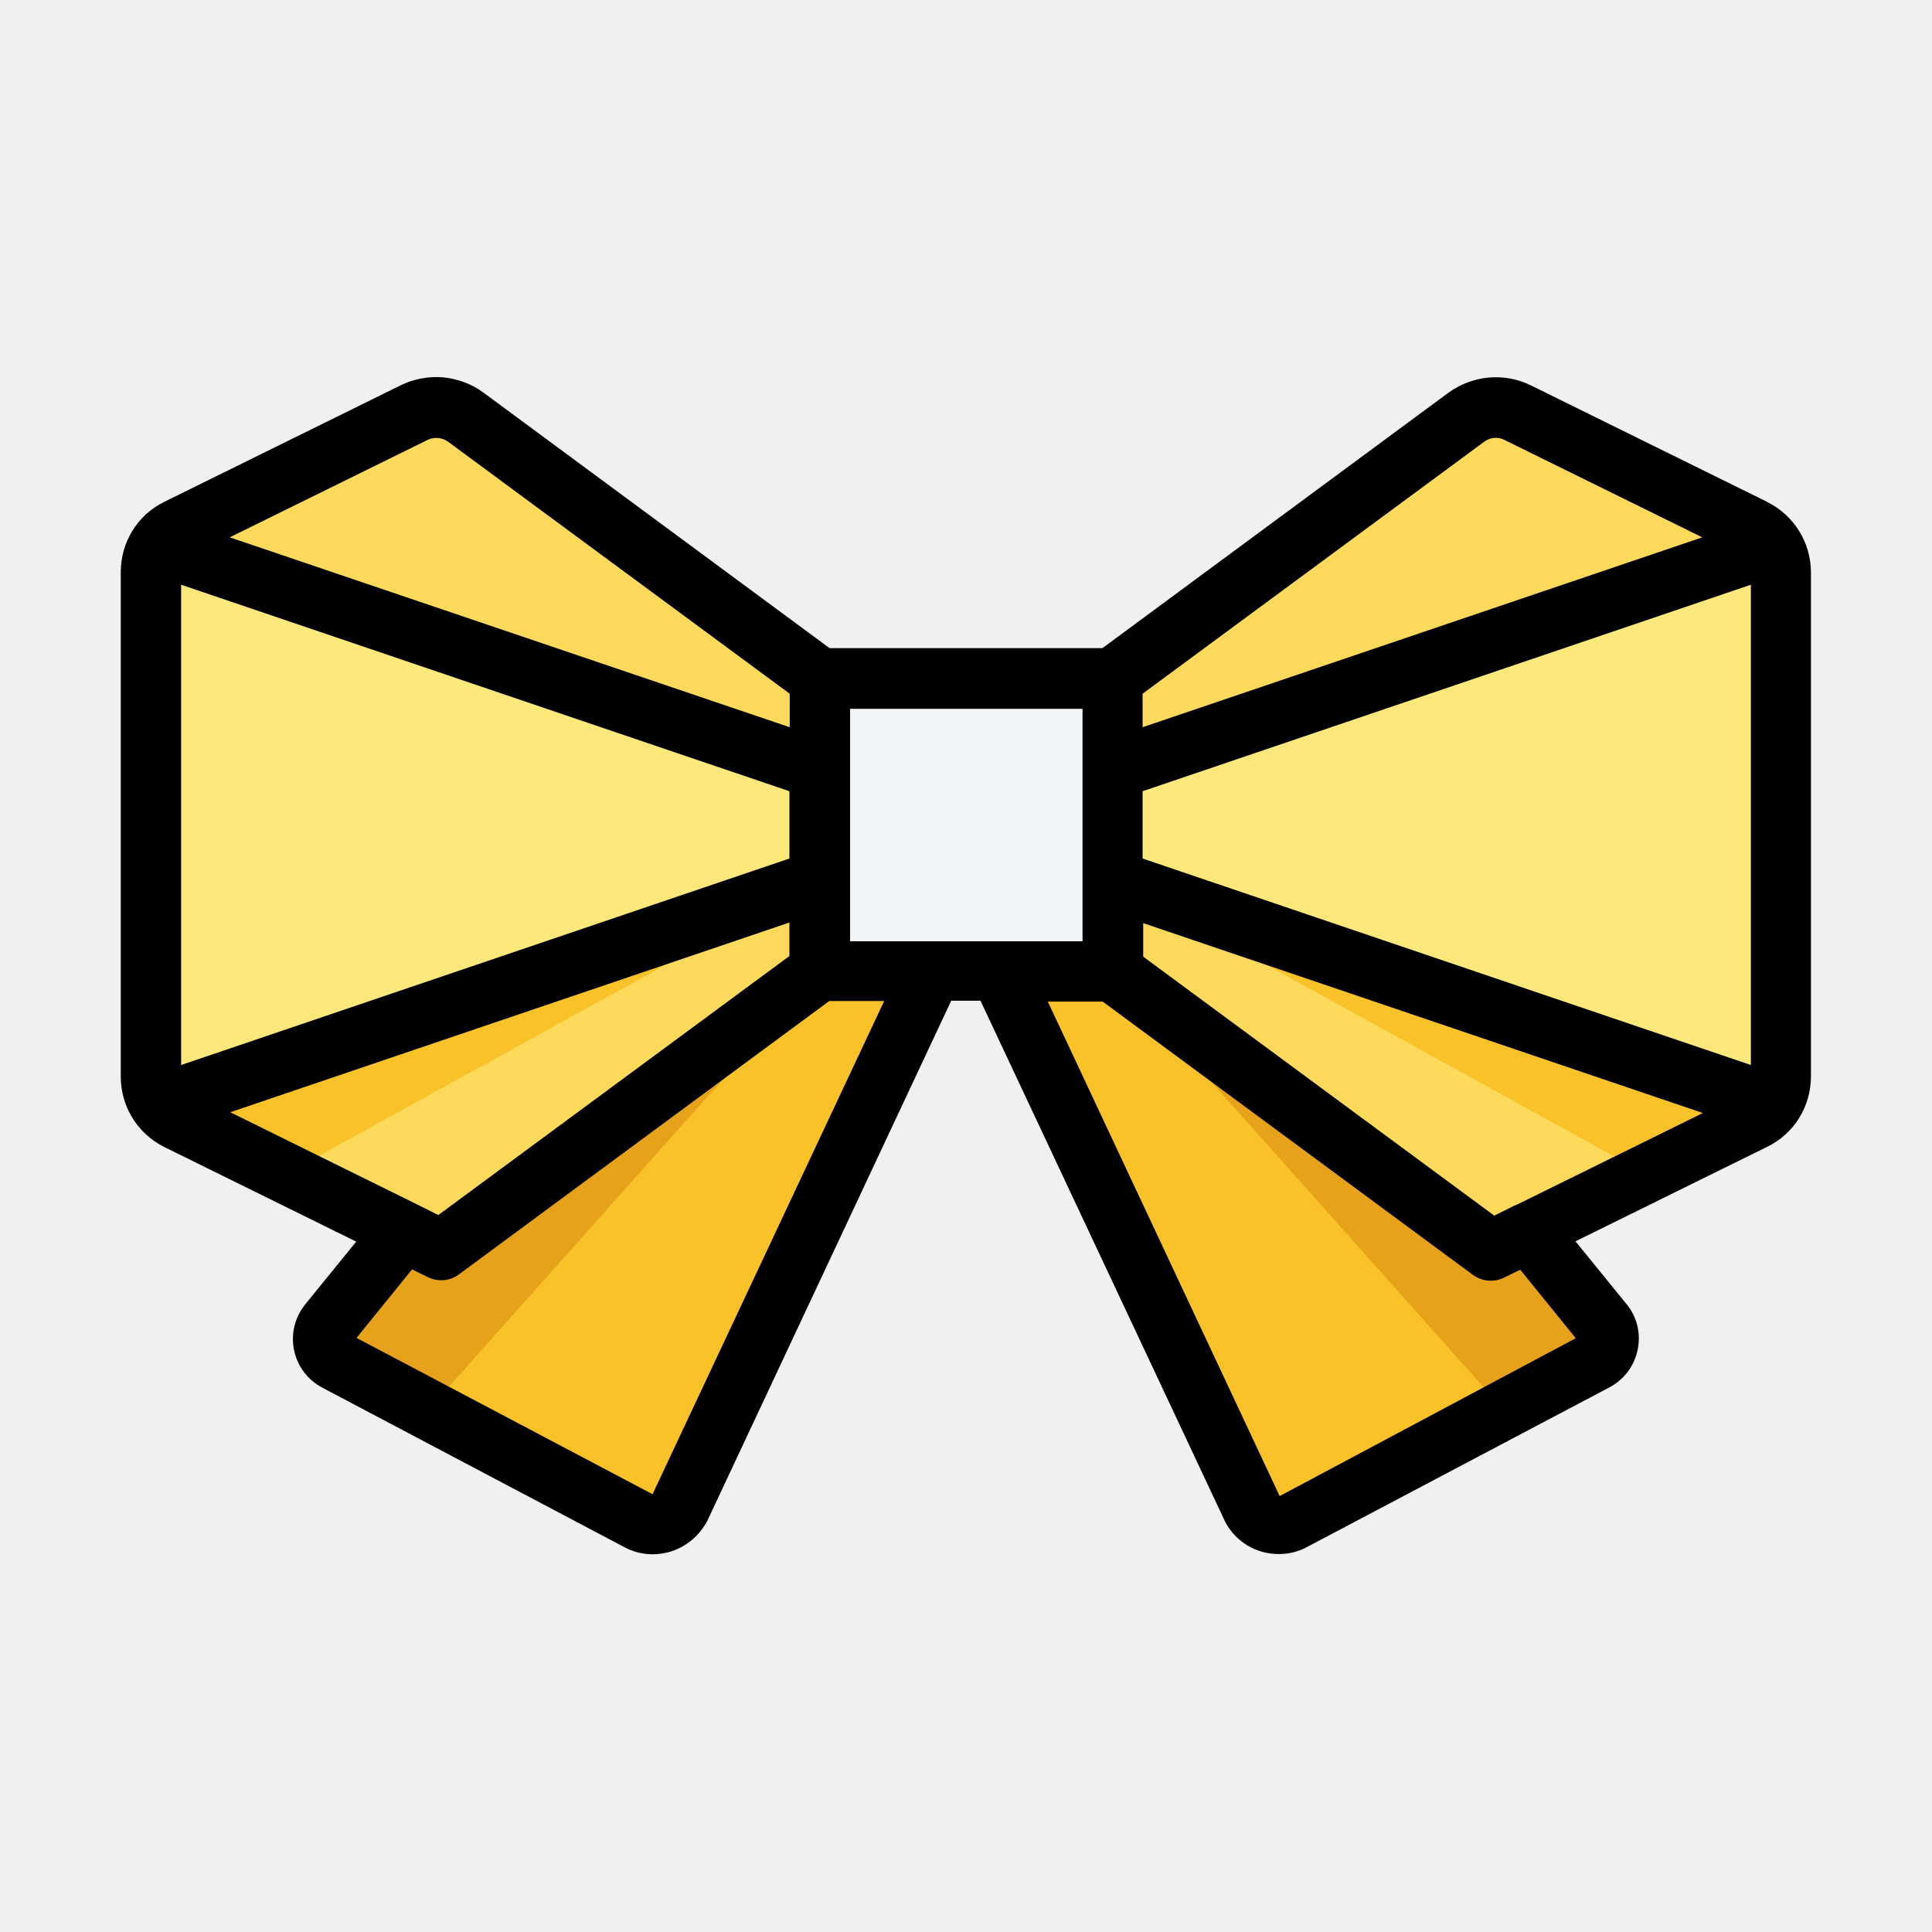
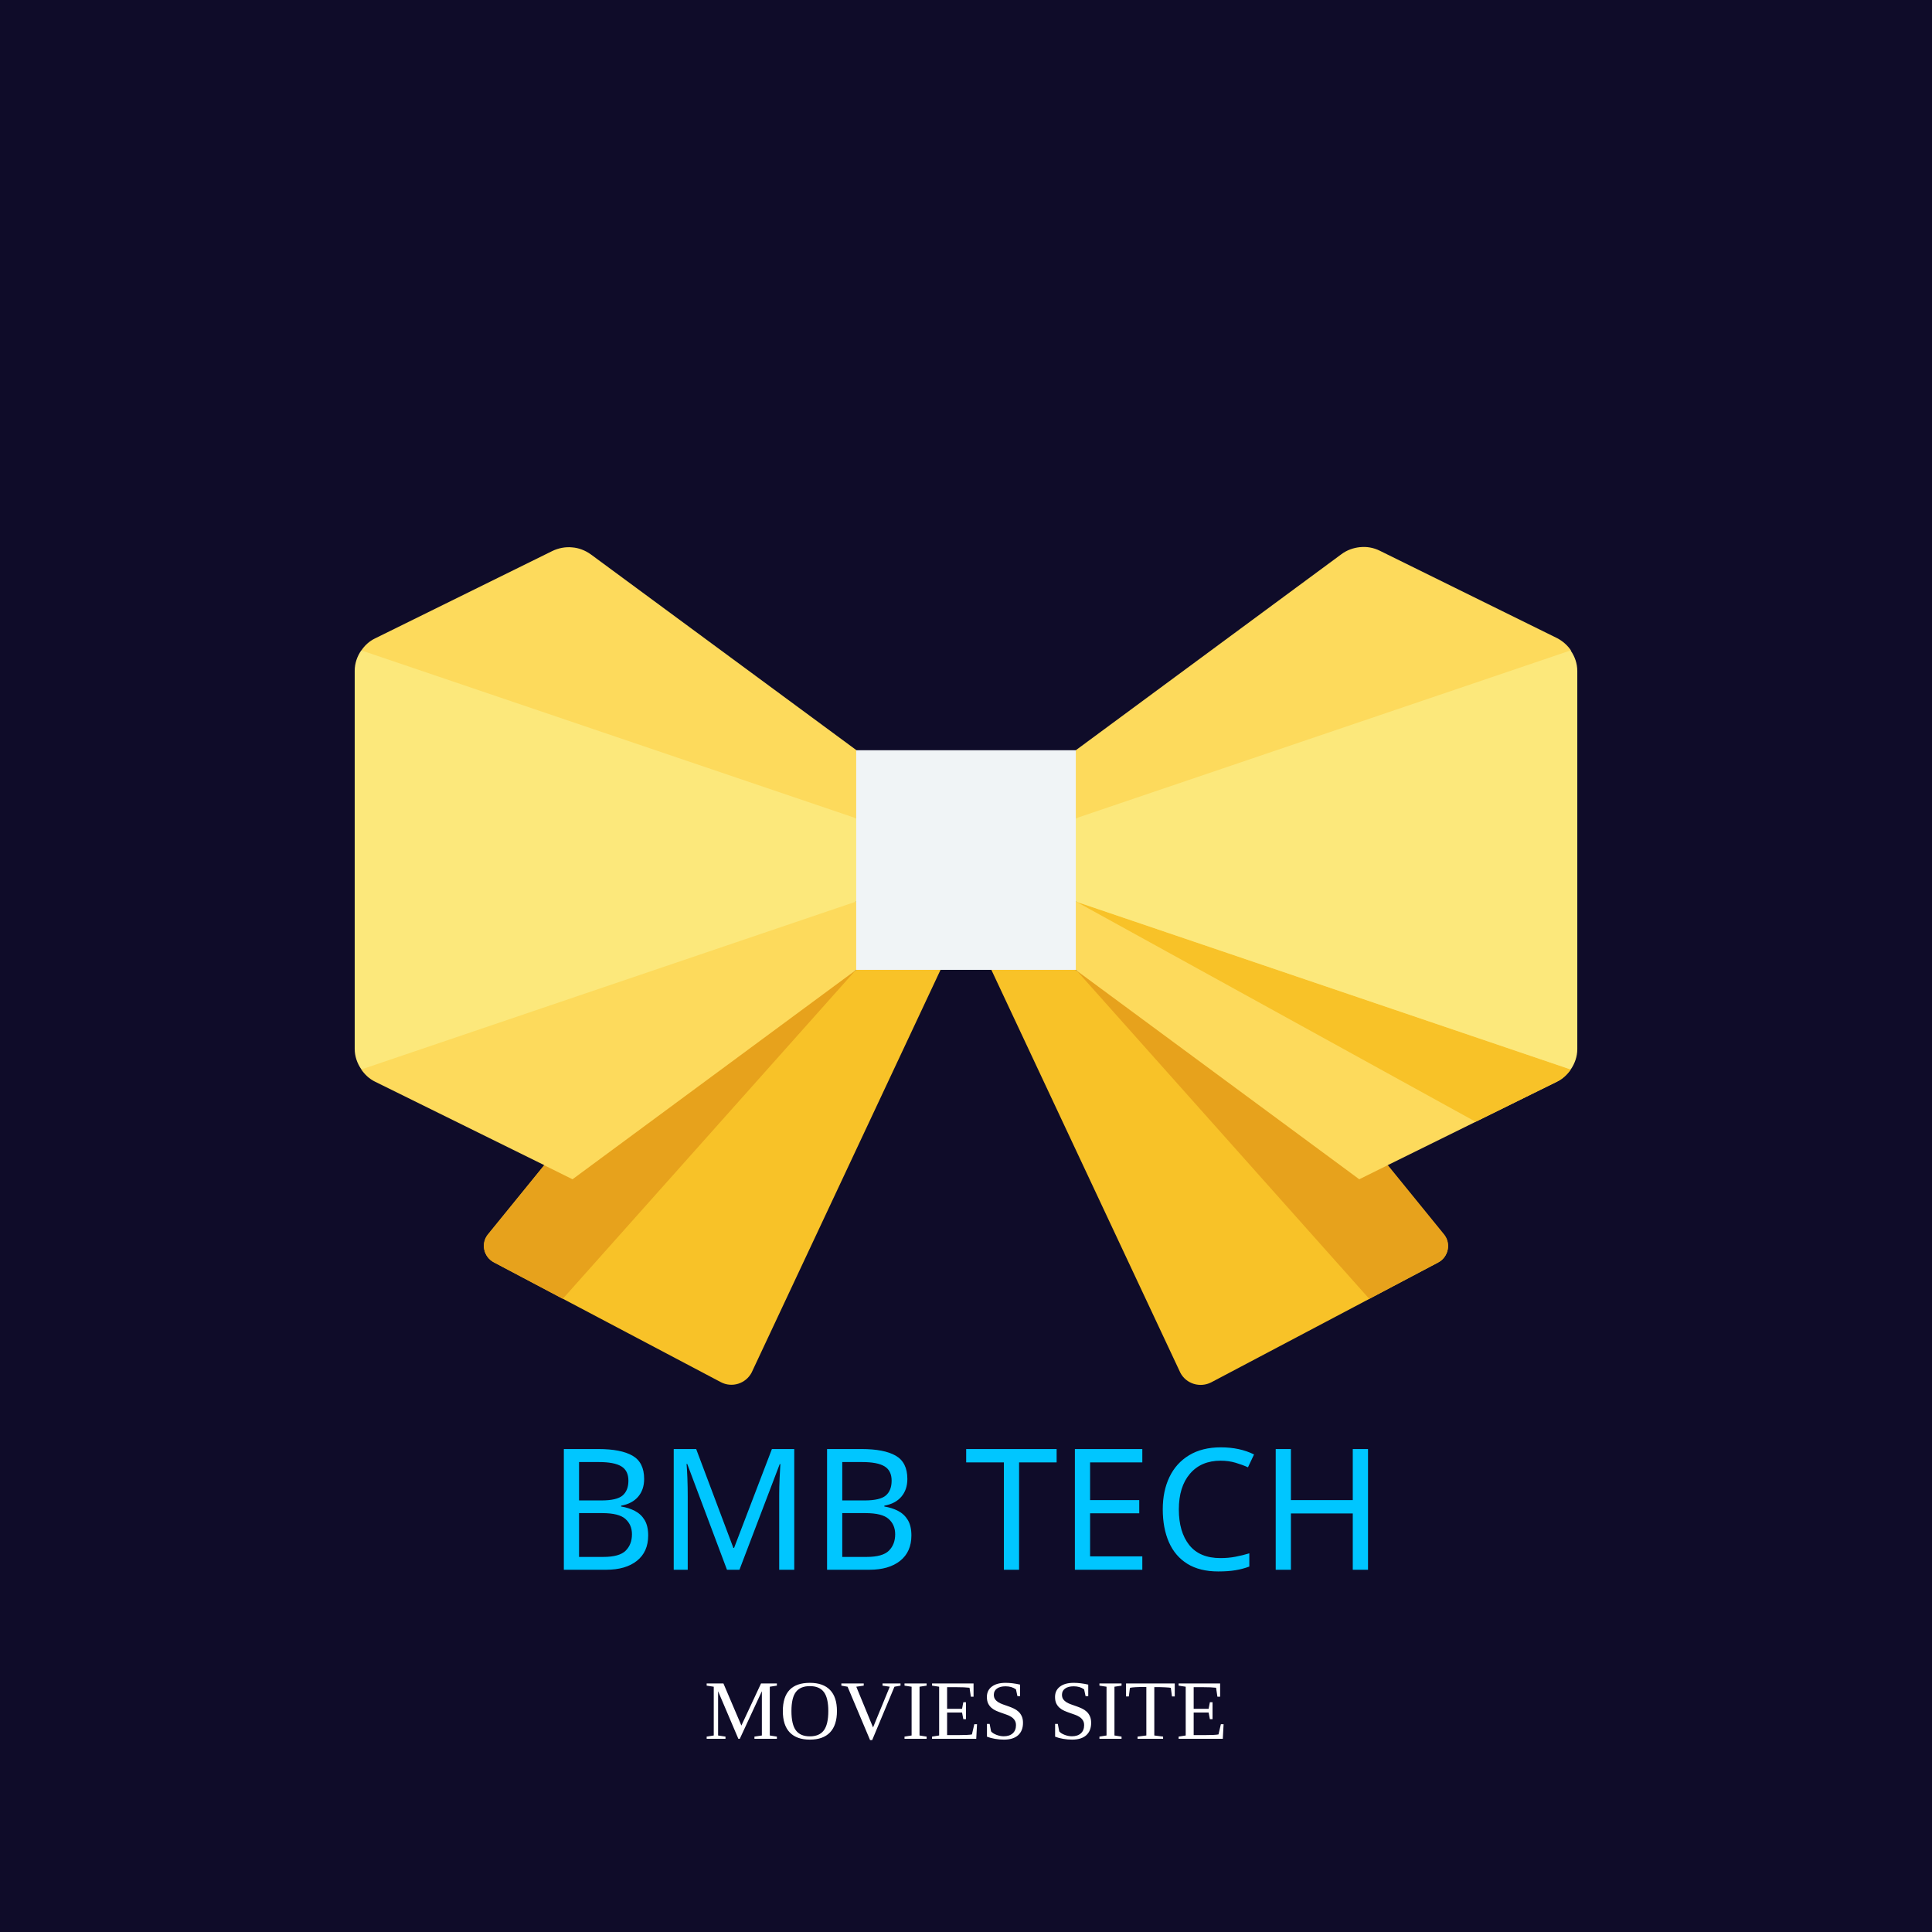
- <svg xmlns="http://www.w3.org/2000/svg" width="800px" height="800px" viewBox="0 0 64 64">
-   <g id="a" />
-   <g id="b" />
-   <g id="c" />
-   <g id="d" />
-   <g id="e" />
-   <g id="f" />
-   <g id="g" />
-   <g id="h">
-     <path d="M27.15,32.17l-13.78,8.63-2.48,3.05c-.33,.4-.2,1,.26,1.24l10.02,5.29c.49,.26,1.1,.07,1.36-.42l8.35-17.8-1.47-1.34-2.25,1.34Z" fill="#f8c228" id="i" />
-     <path d="M27.15,32.17l-13.78,8.63-2.48,3.05c-.33,.4-.2,1,.26,1.24l3.04,1.61,12.96-14.54Z" fill="#e7a21c" id="j" />
-     <path d="M5.29,18.06l14.23,7.16,7.63,.26,.84-1.51-.84-1.51L15.43,13.82c-.25-.18-.54-.29-.83-.31-.29-.03-.6,.03-.87,.16l-7.83,3.86c-.25,.12-.46,.31-.61,.54h0Z" fill="#fdda5c" id="k" />
-     <path d="M13.37,40.8l1.25,.62,12.53-9.25,.84-1.51-.84-1.51-9.06-.91-12.8,8.33c.15,.22,.36,.42,.61,.54l7.48,3.69Z" fill="#fdda5c" id="l" />
-     <path d="M5.29,36.57l21.87-7.42,.83-1.65-.83-2.02L5.29,18.06c-.18,.26-.29,.57-.29,.9v16.7c0,.33,.11,.64,.29,.9Z" fill="#fce87b" id="m" />
-     <path d="M33.12,32.17l8.35,17.8c.26,.49,.87,.67,1.36,.42l10.02-5.29c.46-.24,.58-.84,.26-1.24l-2.48-3.05-13.78-8.63-2.8-1.66-.93,1.66Z" fill="#f8c228" id="n" />
-     <path d="M36.85,32.17l13.78,8.63,2.48,3.05c.33,.4,.2,1-.26,1.24l-3.04,1.61-12.96-14.54Z" fill="#e7a21c" id="o" />
-     <path d="M58.71,36.57l-8.99-7.12-12.88-.3-1.57,1.18,1.57,1.84,12.53,9.25,1.25-.62,7.48-3.69c.25-.12,.46-.32,.61-.54Z" fill="#fdda5c" id="p" />
-     <path d="M36.85,29.15l17.66,9.73,3.59-1.77c.25-.12,.46-.32,.61-.54l-21.87-7.42Z" fill="#f8c228" id="q" />
-     <path d="M49.4,13.5c-.29,.03-.58,.13-.83,.32l-11.72,8.65-1.85,1.42,1.85,1.59,12.02-.35,9.85-7.07c-.15-.22-.36-.41-.61-.54l-7.83-3.86c-.28-.14-.58-.19-.87-.16h0Z" fill="#fdda5c" id="r" />
-     <path d="M58.71,18.06l-21.87,7.42-1.36,1.65,1.36,2.02,21.87,7.42c.18-.26,.29-.57,.29-.9V18.97c0-.33-.11-.64-.29-.9h0Z" fill="#fce87b" id="s" />
-     <path d="M36.85,32.17v-9.7h-9.7v9.7h9.7Z" fill="#f0f4f6" id="t" />
-     <path d="M27.15,29.15l-17.66,9.73-3.59-1.77c-.25-.12-.46-.32-.61-.54l21.87-7.42Z" fill="#f8c228" id="u" />
-     <path d="M58.55,16.63l-7.83-3.86c-.89-.44-1.94-.34-2.74,.24l-11.46,8.46h-9.04l-11.46-8.46c-.39-.29-.85-.46-1.34-.51-.48-.04-.97,.05-1.4,.26l-7.83,3.86c-.9,.44-1.45,1.34-1.45,2.34v16.7c0,1,.56,1.9,1.45,2.34l6.35,3.13-1.69,2.08c-.34,.42-.48,.98-.37,1.51,.11,.54,.45,.99,.94,1.25l10.02,5.29c.97,.51,2.19,.14,2.73-.88l8.08-17.23h.97l8.11,17.27c.36,.68,1.05,1.06,1.77,1.06,.32,0,.63-.07,.93-.23l10.02-5.29c.48-.25,.83-.71,.94-1.25,.11-.54-.02-1.09-.37-1.51l-1.69-2.08,6.35-3.13c.9-.44,1.45-1.34,1.45-2.34V18.97c0-1-.56-1.9-1.45-2.34Zm-20.7,11.81v-2.23l20.15-6.84v15.91l-20.15-6.84Zm11.32-13.81c.19-.14,.45-.17,.66-.06l6.56,3.23-18.54,6.29v-1.11l11.32-8.35Zm-35-.06c.1-.05,.22-.07,.34-.06,.12,.01,.23,.05,.33,.12l11.32,8.35v1.11L7.61,17.8l6.56-3.23ZM6,35.28v-15.91l20.15,6.84v2.23l-20.15,6.84Zm1.61,1.57l18.54-6.29v1.11l-11.63,8.58-.7-.35h0l-6.2-3.06Zm14.03,12.66l-9.83-5.19,1.84-2.27,.53,.26c.14,.07,.29,.1,.44,.1,.21,0,.42-.07,.59-.2l12.26-9.05h1.82l-7.67,16.33Zm6.52-18.33v-7.7h7.7v7.7h-7.7Zm14.23,18.38l-7.68-16.38h1.82l12.26,9.05c.3,.22,.7,.26,1.04,.09l.53-.26,1.84,2.27-9.81,5.23Zm7.81-9.64h0l-.7,.35-11.63-8.58v-1.11l18.54,6.29-6.21,3.06Z" />
+ <svg xmlns="http://www.w3.org/2000/svg" width="800" height="800" viewBox="0 0 800 800">
+   <rect width="800" height="800" fill="#0f0c29" />
+   <g transform="translate(100,100) scale(9.375)">
+     <g>
+       <path d="M27.15,32.17l-13.78,8.63-2.48,3.05c-.33,.4-.2,1,.26,1.24l10.02,5.29c.49,.26,1.1,.07,1.36-.42l8.35-17.8-1.47-1.34-2.25,1.34Z" fill="#f8c228" />
+       <path d="M27.15,32.17l-13.78,8.63-2.48,3.05c-.33,.4-.2,1,.26,1.24l3.04,1.61,12.96-14.54Z" fill="#e7a21c" />
+       <path d="M5.29,18.06l14.23,7.16,7.63,.26,.84-1.51-.84-1.51L15.43,13.82c-.25-.18-.54-.29-.83-.31-.29-.03-.6,.03-.87,.16l-7.83,3.86c-.25,.12-.46,.31-.61,.54h0Z" fill="#fdda5c" />
+       <path d="M13.37,40.8l1.25,.62,12.53-9.25,.84-1.51-.84-1.51-9.06-.91-12.8,8.33c.15,.22,.36,.42,.61,.54l7.48,3.69Z" fill="#fdda5c" />
+       <path d="M5.29,36.57l21.87-7.42,.83-1.65-.83-2.02L5.29,18.06c-.18,.26-.29,.57-.29,.9v16.7c0,.33,.11,.64,.29,.9Z" fill="#fce87b" />
+       <path d="M33.12,32.17l8.35,17.8c.26,.49,.87,.67,1.36,.42l10.02-5.29c.46-.24,.58-.84,.26-1.24l-2.48-3.05-13.78-8.63-2.8-1.66-.93,1.66Z" fill="#f8c228" />
+       <path d="M36.85,32.17l13.78,8.63,2.48,3.05c.33,.4,.2,1-.26,1.24l-3.04,1.61-12.96-14.54Z" fill="#e7a21c" />
+       <path d="M58.71,36.57l-8.99-7.12-12.88-.3-1.57,1.18,1.57,1.84,12.53,9.25,1.25-.62,7.48-3.69c.25-.12,.46-.32,.61-.54Z" fill="#fdda5c" />
+       <path d="M36.85,29.15l17.66,9.73,3.59-1.77c.25-.12,.46-.32,.61-.54l-21.87-7.42Z" fill="#f8c228" />
+       <path d="M49.4,13.5c-.29,.03-.58,.13-.83,.32l-11.72,8.65-1.85,1.42,1.85,1.59,12.02-.35,9.85-7.07c-.15-.22-.36-.41-.61-.54l-7.83-3.86c-.28-.14-.58-.19-.87-.16h0Z" fill="#fdda5c" />
+       <path d="M58.71,18.06l-21.87,7.42-1.36,1.65,1.36,2.02,21.87,7.42c.18-.26,.29-.57,.29-.9V18.97c0-.33-.11-.64-.29-.9h0Z" fill="#fce87b" />
+       <path d="M36.85,32.17v-9.7h-9.7v9.7h9.7Z" fill="#f0f4f6" />
+     </g>
  </g>
-   <g id="v" />
-   <g id="w" />
-   <g id="x" />
-   <g id="y" />
-   <g id="a`" />
-   <g id="aa" />
-   <g id="ab" />
-   <g id="ac" />
-   <g id="ad" />
-   <g id="ae" />
-   <g id="af" />
-   <g id="ag" />
-   <g id="ah" />
-   <g id="ai" />
-   <g id="aj" />
-   <g id="ak" />
-   <g id="al" />
-   <g id="am" />
-   <g id="an" />
-   <g id="ao" />
-   <g id="ap" />
-   <g id="aq" />
-   <g id="ar" />
-   <g id="as" />
-   <g id="at" />
-   <g id="au" />
-   <g id="av" />
-   <g id="aw" />
-   <g id="ax" />
-   <g id="ay" />
-   <g id="b`" />
-   <g id="ba" />
-   <g id="bb" />
-   <g id="bc" />
-   <g id="bd" />
-   <g id="be" />
-   <g id="bf" />
-   <g id="bg" />
-   <g id="bh" />
-   <g id="bi" />
-   <g id="bj" />
-   <g id="bk" />
+   <text x="50%" y="650" text-anchor="middle" font-size="70" fill="#00c6ff" font-family="Arial Black">
+     BMB TECH
+   </text>
+   <text x="50%" y="720" text-anchor="middle" font-size="35" fill="#ffffff">
+     MOVIES SITE
+   </text>
</svg>
